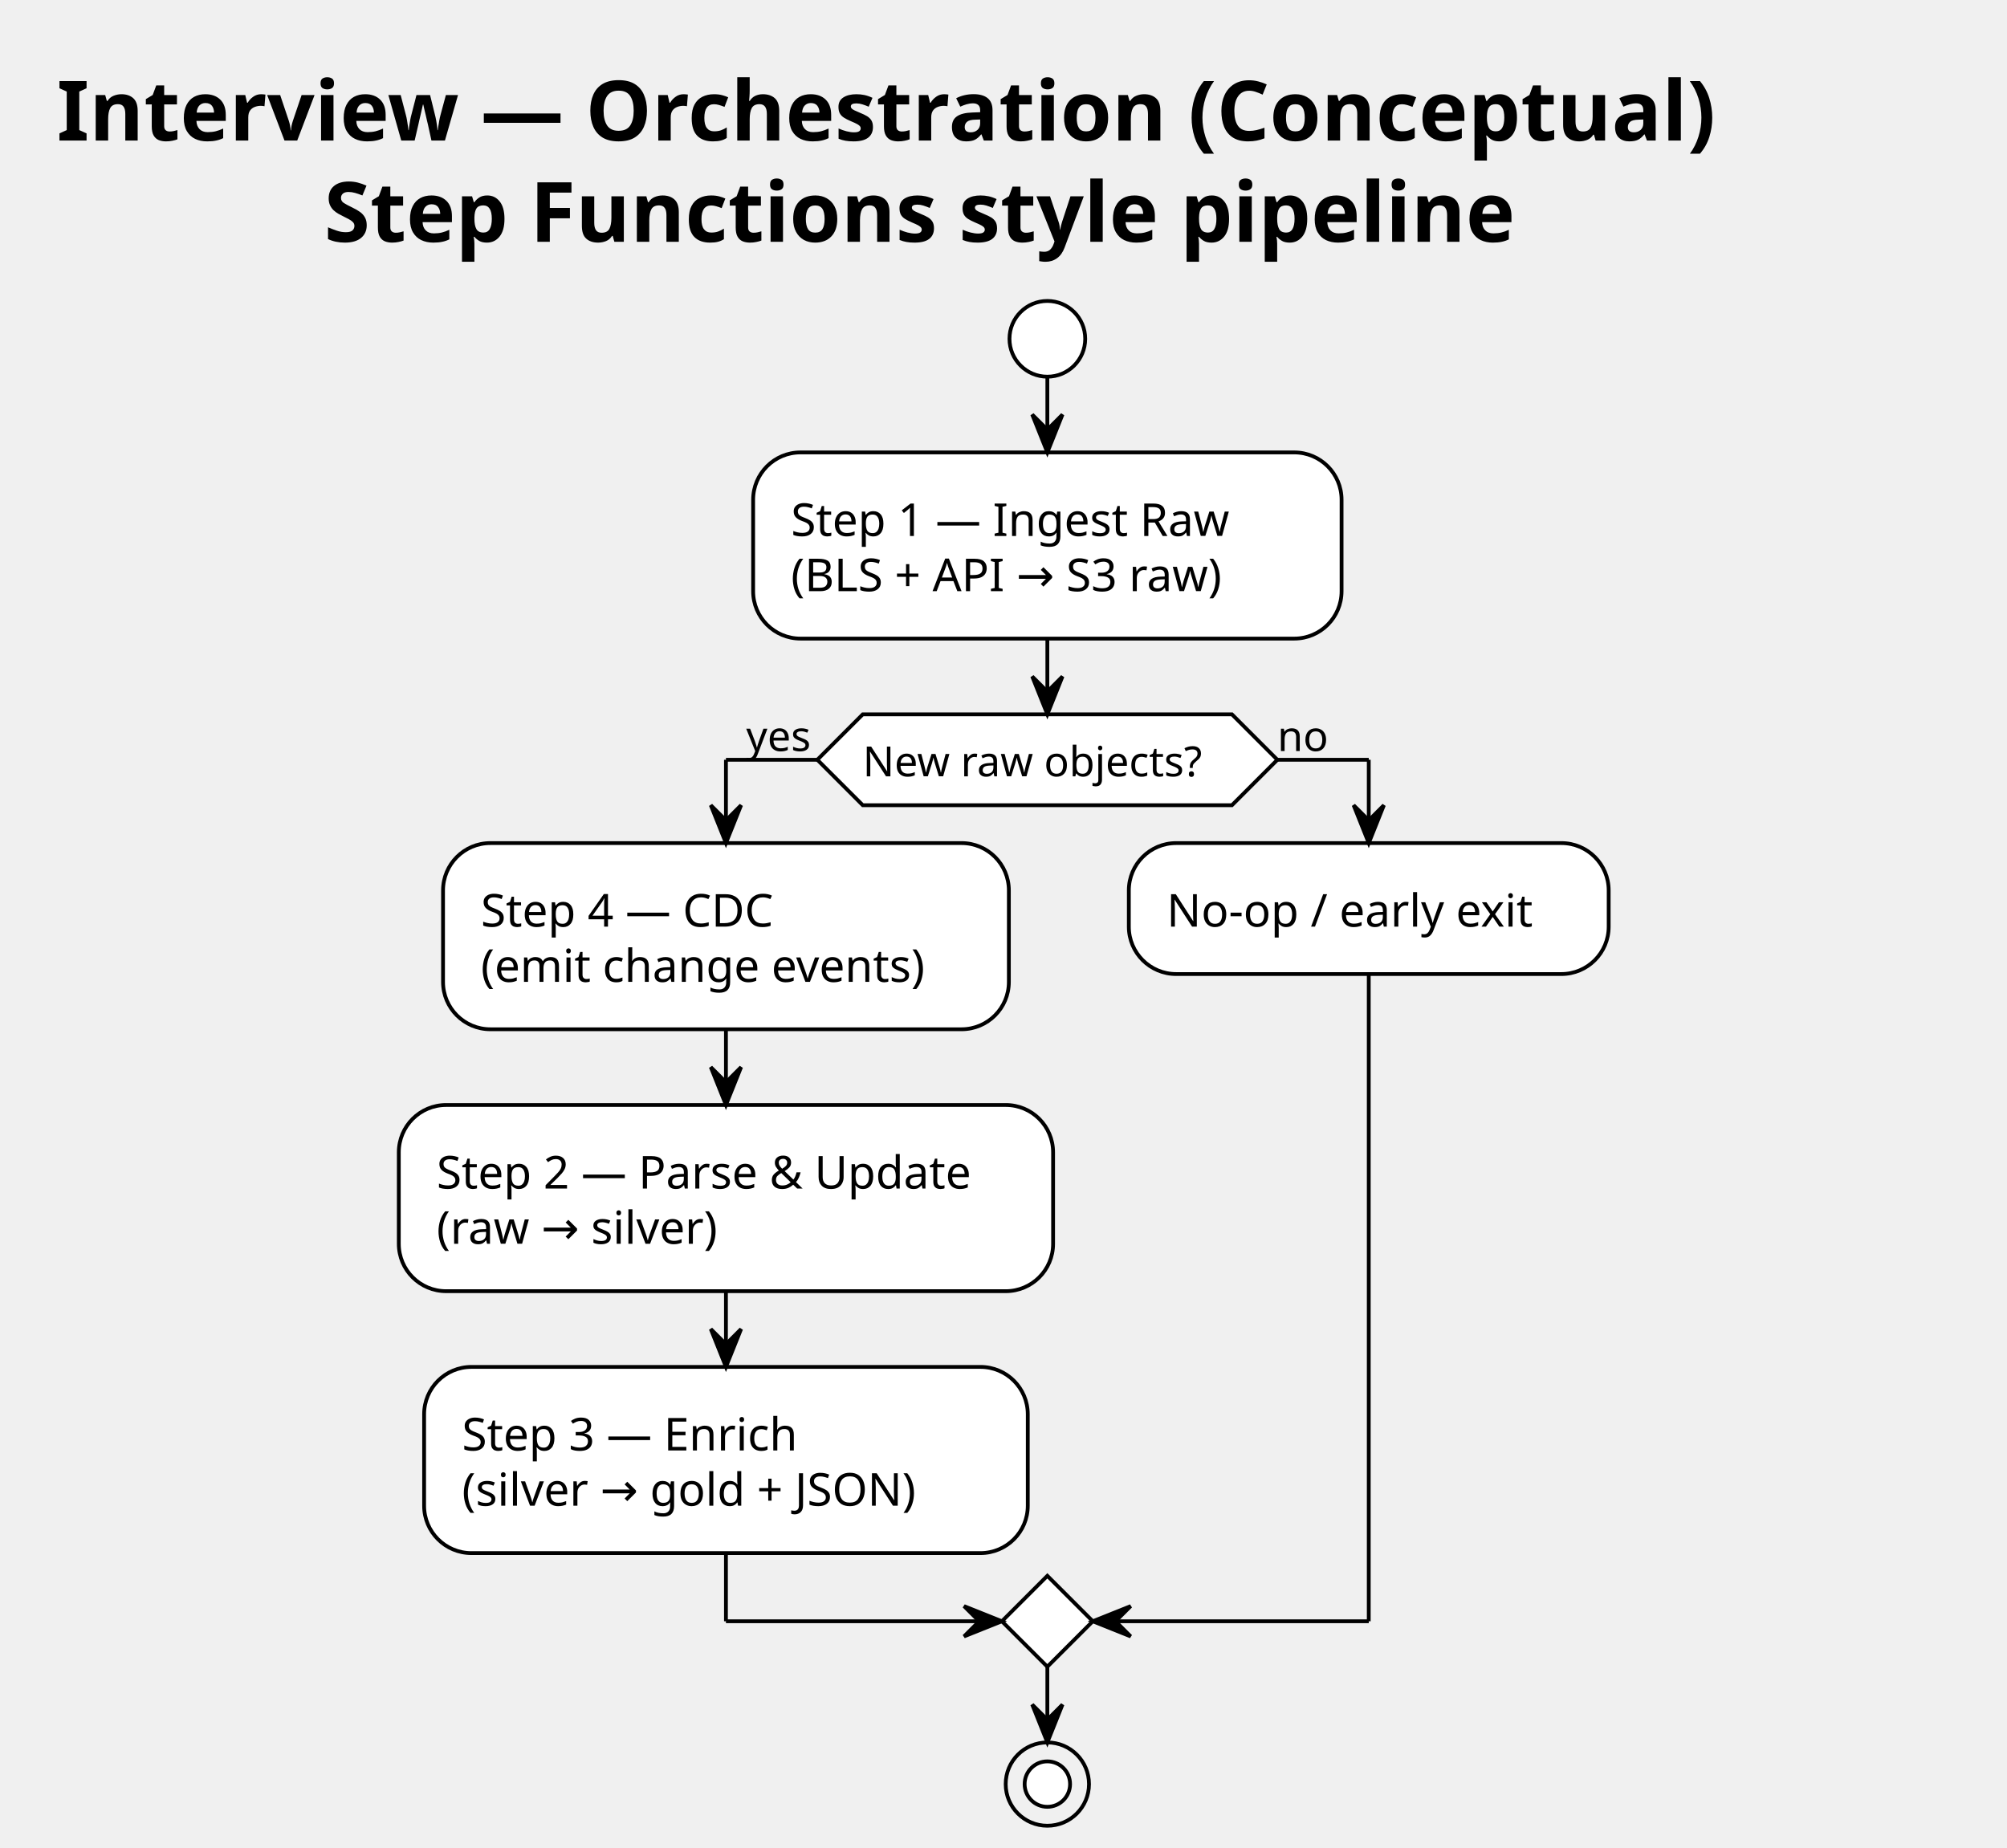
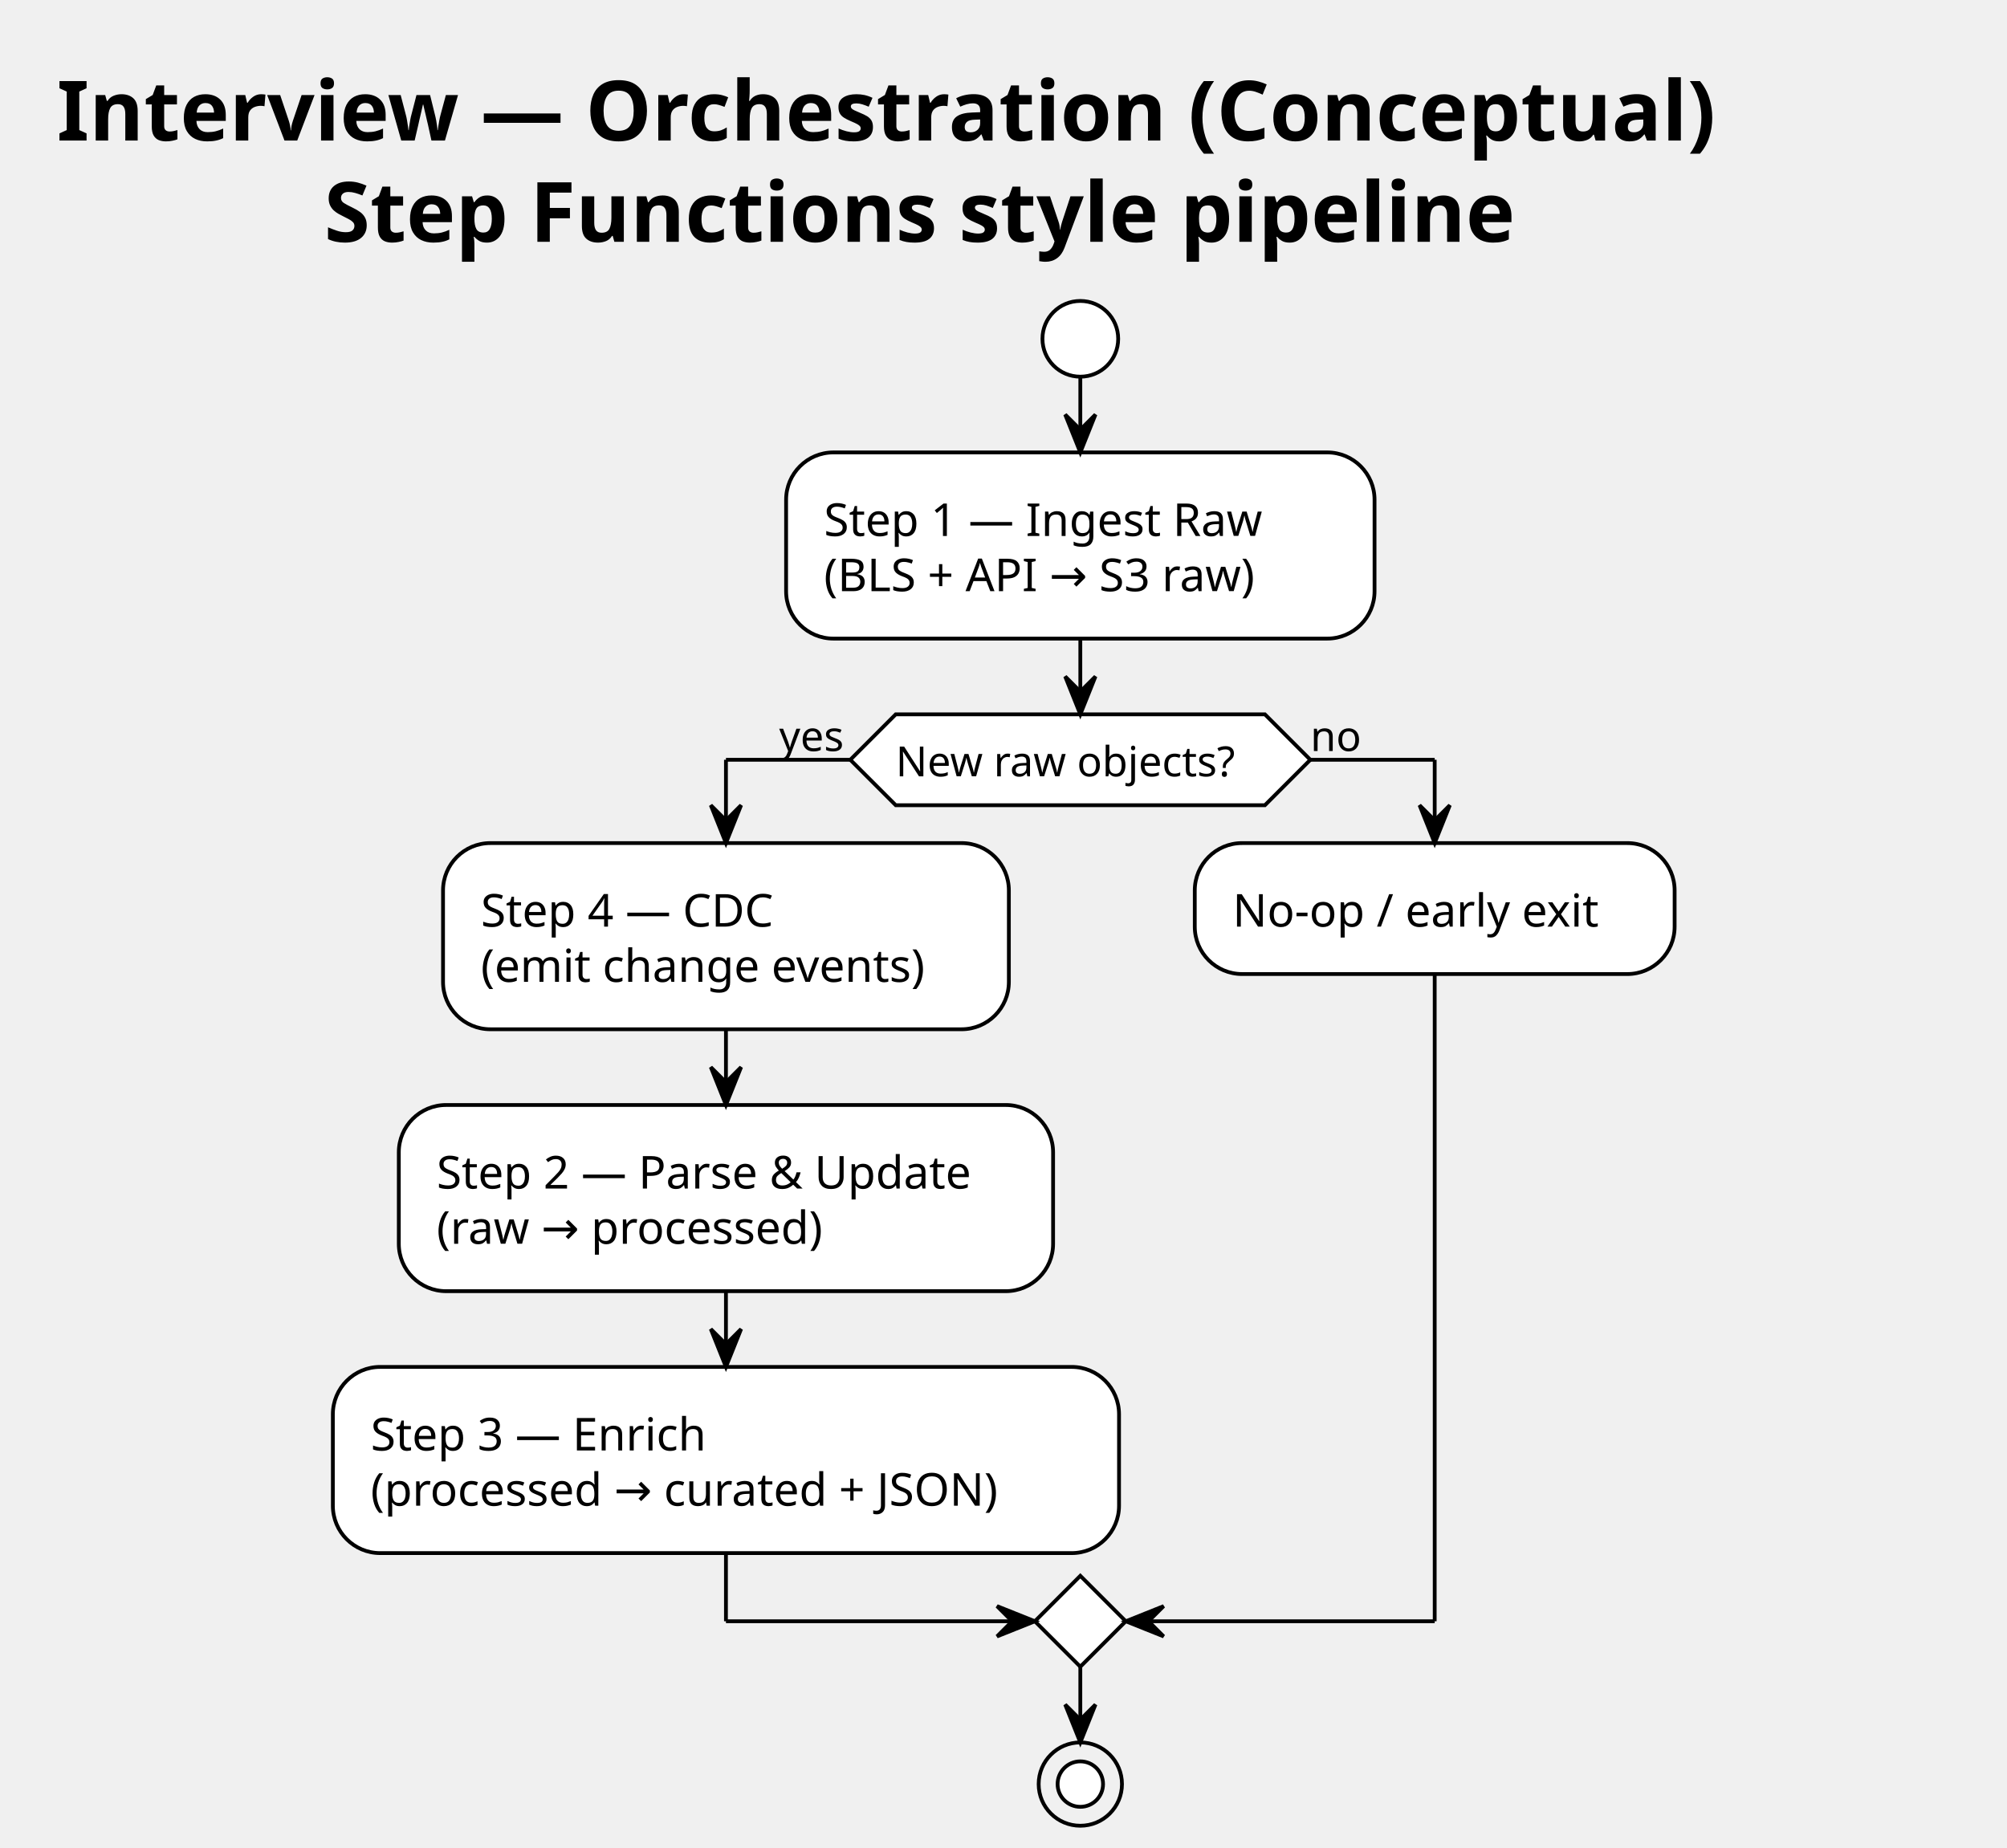
<svg xmlns="http://www.w3.org/2000/svg" contentStyleType="text/css" data-diagram-type="ACTIVITY" height="488px" preserveAspectRatio="none" style="width:530px;height:488px;background:#FFFFFF;" version="1.1" viewBox="0 0 530 488" width="530px" zoomAndPan="magnify">
  <defs />
  <g>
    <g class="title" data-source-line="2">
      <text fill="#000000" font-family="Verdana" font-size="22" font-weight="bold" lengthAdjust="spacing" textLength="497.127" x="15" y="37.118">Interview — Orchestration (Conceptual)</text>
      <text fill="#000000" font-family="Verdana" font-size="22" font-weight="bold" lengthAdjust="spacing" textLength="355.91" x="85.608" y="63.855">Step Functions style pipeline</text>
    </g>
-     <ellipse cx="276.58" cy="89.475" fill="#FFFFFF" rx="10" ry="10" style="stroke:#000000;stroke-width:1;" />
-     <rect fill="#FFFFFF" height="49.168" rx="12.5" ry="12.5" style="stroke:#000000;stroke-width:1;" width="155.393" x="198.884" y="119.475" />
-     <text fill="#000000" font-family="Verdana" font-size="12" lengthAdjust="spacing" textLength="127.682" x="208.884" y="141.539">Step 1 — Ingest Raw</text>
-     <text fill="#000000" font-family="Verdana" font-size="12" lengthAdjust="spacing" textLength="135.393" x="208.884" y="156.123">(BLS + API → S3 raw)</text>
-     <polygon fill="#FFFFFF" points="227.837,188.643,325.323,188.643,337.323,200.643,325.323,212.643,227.837,212.643,215.837,200.643,227.837,188.643" style="stroke:#000000;stroke-width:1;" />
-     <text fill="#000000" font-family="Verdana" font-size="11" lengthAdjust="spacing" textLength="97.485" x="227.837" y="205.017">New raw objects?</text>
-     <text fill="#000000" font-family="Verdana" font-size="11" lengthAdjust="spacing" textLength="18.794" x="197.044" y="198.333">yes</text>
-     <text fill="#000000" font-family="Verdana" font-size="11" lengthAdjust="spacing" textLength="13.637" x="337.323" y="198.333">no</text>
+     <ellipse cx="285.287" cy="89.475" fill="#FFFFFF" rx="10" ry="10" style="stroke:#000000;stroke-width:1;" />
+     <rect fill="#FFFFFF" height="49.168" rx="12.5" ry="12.5" style="stroke:#000000;stroke-width:1;" width="155.393" x="207.591" y="119.475" />
+     <text fill="#000000" font-family="Verdana" font-size="12" lengthAdjust="spacing" textLength="127.682" x="217.591" y="141.539">Step 1 — Ingest Raw</text>
+     <text fill="#000000" font-family="Verdana" font-size="12" lengthAdjust="spacing" textLength="135.393" x="217.591" y="156.123">(BLS + API → S3 raw)</text>
+     <polygon fill="#FFFFFF" points="236.544,188.643,334.03,188.643,346.03,200.643,334.03,212.643,236.544,212.643,224.544,200.643,236.544,188.643" style="stroke:#000000;stroke-width:1;" />
+     <text fill="#000000" font-family="Verdana" font-size="11" lengthAdjust="spacing" textLength="97.485" x="236.544" y="205.017">New raw objects?</text>
+     <text fill="#000000" font-family="Verdana" font-size="11" lengthAdjust="spacing" textLength="18.794" x="205.751" y="198.333">yes</text>
+     <text fill="#000000" font-family="Verdana" font-size="11" lengthAdjust="spacing" textLength="13.637" x="346.03" y="198.333">no</text>
    <rect fill="#FFFFFF" height="49.168" rx="12.5" ry="12.5" style="stroke:#000000;stroke-width:1;" width="149.422" x="116.994" y="222.643" />
    <text fill="#000000" font-family="Verdana" font-size="12" lengthAdjust="spacing" textLength="85.846" x="126.994" y="244.707">Step 4 — CDC</text>
    <text fill="#000000" font-family="Verdana" font-size="12" lengthAdjust="spacing" textLength="129.422" x="126.994" y="259.291">(emit change events)</text>
    <rect fill="#FFFFFF" height="49.168" rx="12.5" ry="12.5" style="stroke:#000000;stroke-width:1;" width="172.783" x="105.314" y="291.81" />
    <text fill="#000000" font-family="Verdana" font-size="12" lengthAdjust="spacing" textLength="152.783" x="115.314" y="313.875">Step 2 — Parse &amp; Update</text>
-     <text fill="#000000" font-family="Verdana" font-size="12" lengthAdjust="spacing" textLength="85.693" x="115.314" y="328.459">(raw → silver)</text>
-     <rect fill="#FFFFFF" height="49.168" rx="12.5" ry="12.5" style="stroke:#000000;stroke-width:1;" width="159.412" x="111.999" y="360.978" />
-     <text fill="#000000" font-family="Verdana" font-size="12" lengthAdjust="spacing" textLength="97.283" x="121.999" y="383.043">Step 3 — Enrich</text>
-     <text fill="#000000" font-family="Verdana" font-size="12" lengthAdjust="spacing" textLength="139.412" x="121.999" y="397.627">(silver → gold + JSON)</text>
-     <rect fill="#FFFFFF" height="34.584" rx="12.5" ry="12.5" style="stroke:#000000;stroke-width:1;" width="126.717" x="298.097" y="222.643" />
-     <text fill="#000000" font-family="Verdana" font-size="12" lengthAdjust="spacing" textLength="106.717" x="308.097" y="244.707">No-op / early exit</text>
-     <polygon fill="#FFFFFF" points="276.58,416.147,288.58,428.147,276.58,440.147,264.58,428.147,276.58,416.147" style="stroke:#000000;stroke-width:1;" />
-     <ellipse cx="276.58" cy="471.147" fill="none" rx="11" ry="11" style="stroke:#000000;stroke-width:1;" />
-     <ellipse cx="276.58" cy="471.147" fill="#FFFFFF" rx="6" ry="6" style="stroke:#000000;stroke-width:1;" />
-     <line style="stroke:#000000;stroke-width:1;" x1="276.58" x2="276.58" y1="99.475" y2="119.475" />
-     <polygon fill="#000000" points="272.58,109.475,276.58,119.475,280.58,109.475,276.58,113.475" style="stroke:#000000;stroke-width:1;" />
+     <text fill="#000000" font-family="Verdana" font-size="12" lengthAdjust="spacing" textLength="113.894" x="115.314" y="328.459">(raw → processed)</text>
+     <rect fill="#FFFFFF" height="49.168" rx="12.5" ry="12.5" style="stroke:#000000;stroke-width:1;" width="207.611" x="87.899" y="360.978" />
+     <text fill="#000000" font-family="Verdana" font-size="12" lengthAdjust="spacing" textLength="97.283" x="97.899" y="383.043">Step 3 — Enrich</text>
+     <text fill="#000000" font-family="Verdana" font-size="12" lengthAdjust="spacing" textLength="187.611" x="97.899" y="397.627">(processed → curated + JSON)</text>
+     <rect fill="#FFFFFF" height="34.584" rx="12.5" ry="12.5" style="stroke:#000000;stroke-width:1;" width="126.717" x="315.511" y="222.643" />
+     <text fill="#000000" font-family="Verdana" font-size="12" lengthAdjust="spacing" textLength="106.717" x="325.511" y="244.707">No-op / early exit</text>
+     <polygon fill="#FFFFFF" points="285.287,416.147,297.287,428.147,285.287,440.147,273.287,428.147,285.287,416.147" style="stroke:#000000;stroke-width:1;" />
+     <ellipse cx="285.287" cy="471.147" fill="none" rx="11" ry="11" style="stroke:#000000;stroke-width:1;" />
+     <ellipse cx="285.287" cy="471.147" fill="#FFFFFF" rx="6" ry="6" style="stroke:#000000;stroke-width:1;" />
+     <line style="stroke:#000000;stroke-width:1;" x1="285.287" x2="285.287" y1="99.475" y2="119.475" />
+     <polygon fill="#000000" points="281.287,109.475,285.287,119.475,289.287,109.475,285.287,113.475" style="stroke:#000000;stroke-width:1;" />
    <line style="stroke:#000000;stroke-width:1;" x1="191.705" x2="191.705" y1="271.81" y2="291.81" />
    <polygon fill="#000000" points="187.705,281.81,191.705,291.81,195.705,281.81,191.705,285.81" style="stroke:#000000;stroke-width:1;" />
    <line style="stroke:#000000;stroke-width:1;" x1="191.705" x2="191.705" y1="340.978" y2="360.978" />
    <polygon fill="#000000" points="187.705,350.978,191.705,360.978,195.705,350.978,191.705,354.978" style="stroke:#000000;stroke-width:1;" />
-     <line style="stroke:#000000;stroke-width:1;" x1="215.837" x2="191.705" y1="200.643" y2="200.643" />
+     <line style="stroke:#000000;stroke-width:1;" x1="224.544" x2="191.705" y1="200.643" y2="200.643" />
    <line style="stroke:#000000;stroke-width:1;" x1="191.705" x2="191.705" y1="200.643" y2="222.643" />
    <polygon fill="#000000" points="187.705,212.643,191.705,222.643,195.705,212.643,191.705,216.643" style="stroke:#000000;stroke-width:1;" />
-     <line style="stroke:#000000;stroke-width:1;" x1="337.323" x2="361.455" y1="200.643" y2="200.643" />
-     <line style="stroke:#000000;stroke-width:1;" x1="361.455" x2="361.455" y1="200.643" y2="222.643" />
-     <polygon fill="#000000" points="357.455,212.643,361.455,222.643,365.455,212.643,361.455,216.643" style="stroke:#000000;stroke-width:1;" />
+     <line style="stroke:#000000;stroke-width:1;" x1="346.03" x2="378.869" y1="200.643" y2="200.643" />
+     <line style="stroke:#000000;stroke-width:1;" x1="378.869" x2="378.869" y1="200.643" y2="222.643" />
+     <polygon fill="#000000" points="374.869,212.643,378.869,222.643,382.869,212.643,378.869,216.643" style="stroke:#000000;stroke-width:1;" />
    <line style="stroke:#000000;stroke-width:1;" x1="191.705" x2="191.705" y1="410.147" y2="428.147" />
-     <line style="stroke:#000000;stroke-width:1;" x1="191.705" x2="264.58" y1="428.147" y2="428.147" />
-     <polygon fill="#000000" points="254.58,424.147,264.58,428.147,254.58,432.147,258.58,428.147" style="stroke:#000000;stroke-width:1;" />
-     <line style="stroke:#000000;stroke-width:1;" x1="361.455" x2="361.455" y1="257.227" y2="428.147" />
-     <line style="stroke:#000000;stroke-width:1;" x1="361.455" x2="288.58" y1="428.147" y2="428.147" />
-     <polygon fill="#000000" points="298.58,424.147,288.58,428.147,298.58,432.147,294.58,428.147" style="stroke:#000000;stroke-width:1;" />
-     <line style="stroke:#000000;stroke-width:1;" x1="276.58" x2="276.58" y1="168.643" y2="188.643" />
-     <polygon fill="#000000" points="272.58,178.643,276.58,188.643,280.58,178.643,276.58,182.643" style="stroke:#000000;stroke-width:1;" />
-     <line style="stroke:#000000;stroke-width:1;" x1="276.58" x2="276.58" y1="440.147" y2="460.147" />
-     <polygon fill="#000000" points="272.58,450.147,276.58,460.147,280.58,450.147,276.58,454.147" style="stroke:#000000;stroke-width:1;" />
+     <line style="stroke:#000000;stroke-width:1;" x1="191.705" x2="273.287" y1="428.147" y2="428.147" />
+     <polygon fill="#000000" points="263.287,424.147,273.287,428.147,263.287,432.147,267.287,428.147" style="stroke:#000000;stroke-width:1;" />
+     <line style="stroke:#000000;stroke-width:1;" x1="378.869" x2="378.869" y1="257.227" y2="428.147" />
+     <line style="stroke:#000000;stroke-width:1;" x1="378.869" x2="297.287" y1="428.147" y2="428.147" />
+     <polygon fill="#000000" points="307.287,424.147,297.287,428.147,307.287,432.147,303.287,428.147" style="stroke:#000000;stroke-width:1;" />
+     <line style="stroke:#000000;stroke-width:1;" x1="285.287" x2="285.287" y1="168.643" y2="188.643" />
+     <polygon fill="#000000" points="281.287,178.643,285.287,188.643,289.287,178.643,285.287,182.643" style="stroke:#000000;stroke-width:1;" />
+     <line style="stroke:#000000;stroke-width:1;" x1="285.287" x2="285.287" y1="440.147" y2="460.147" />
+     <polygon fill="#000000" points="281.287,450.147,285.287,460.147,289.287,450.147,285.287,454.147" style="stroke:#000000;stroke-width:1;" />
  </g>
</svg>
